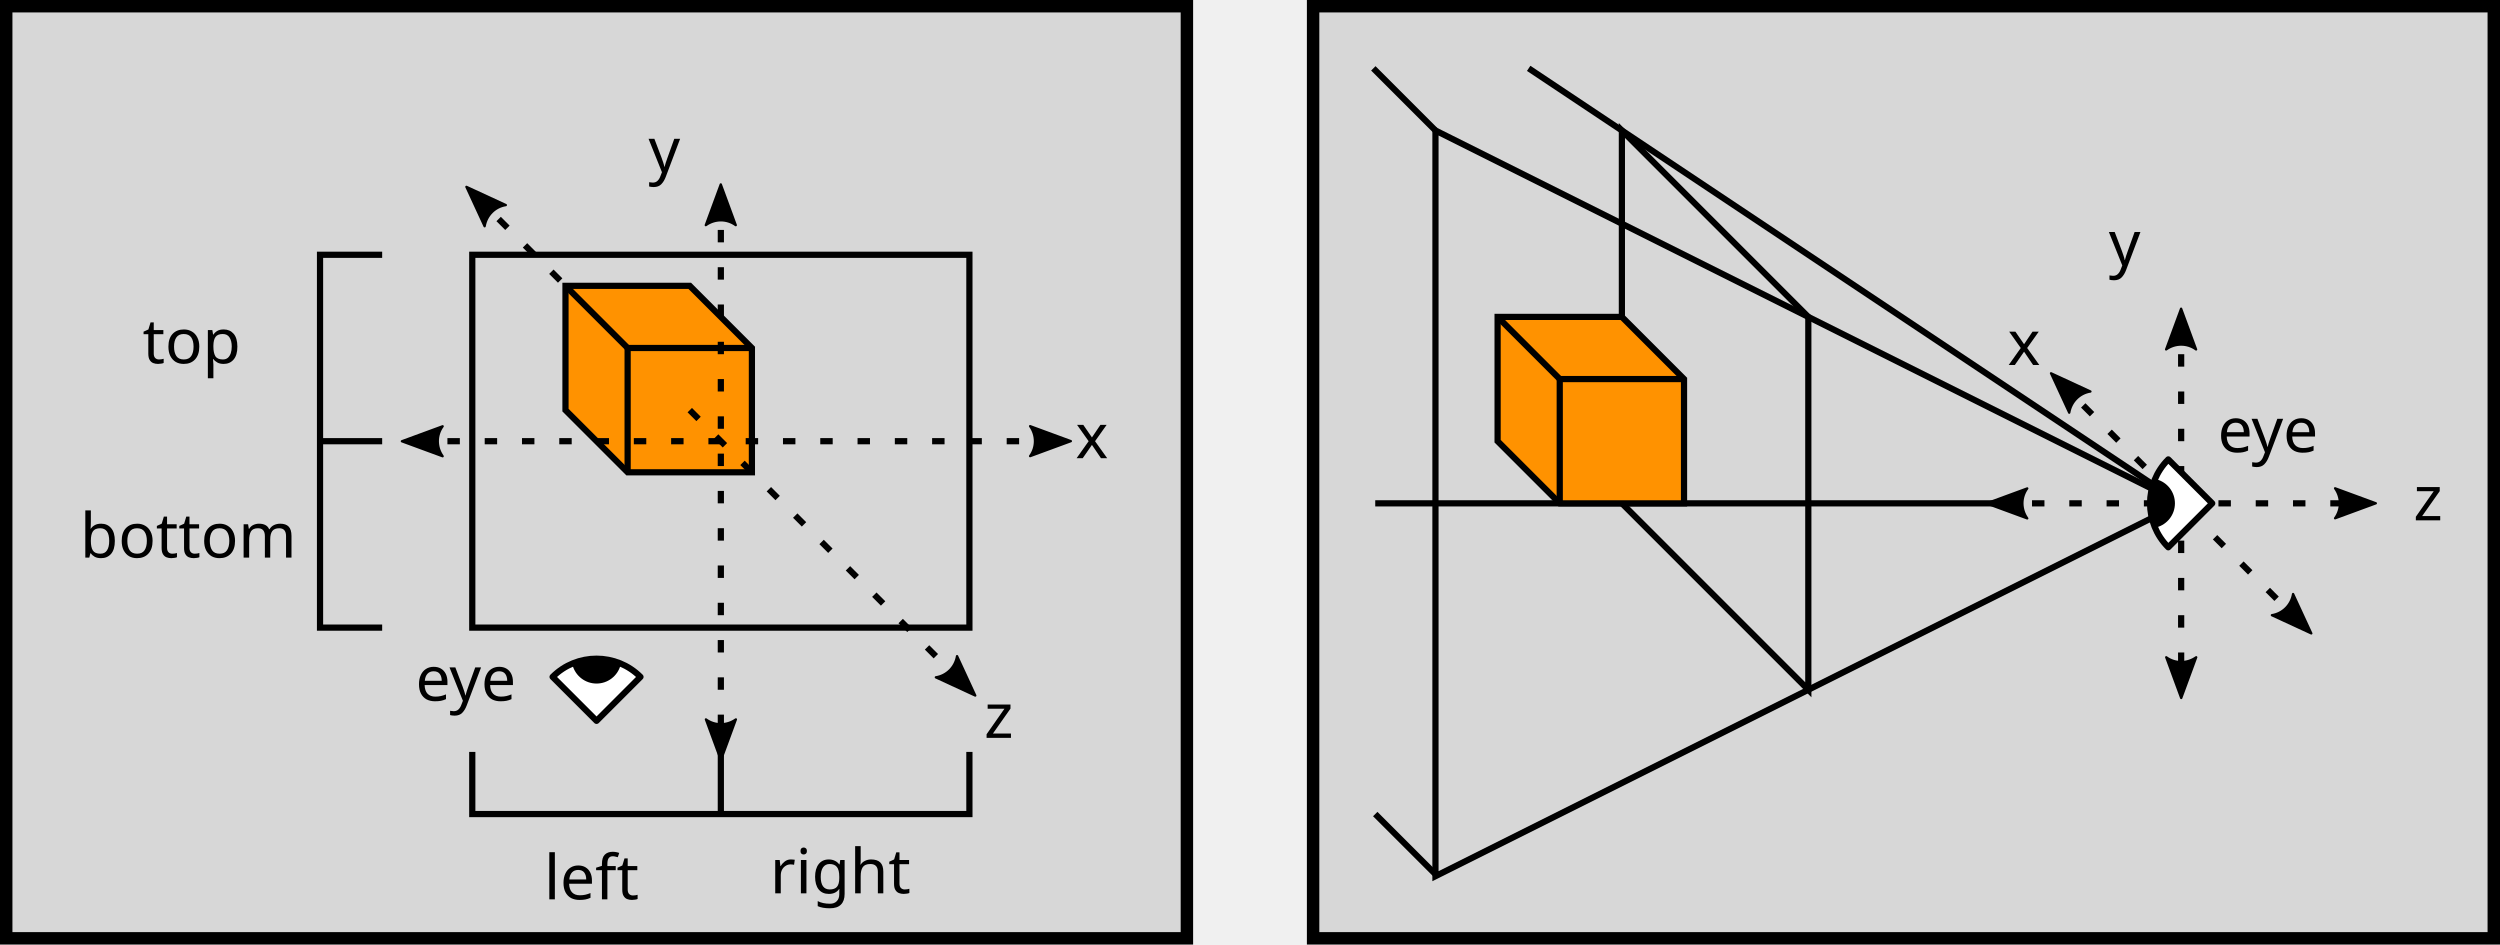
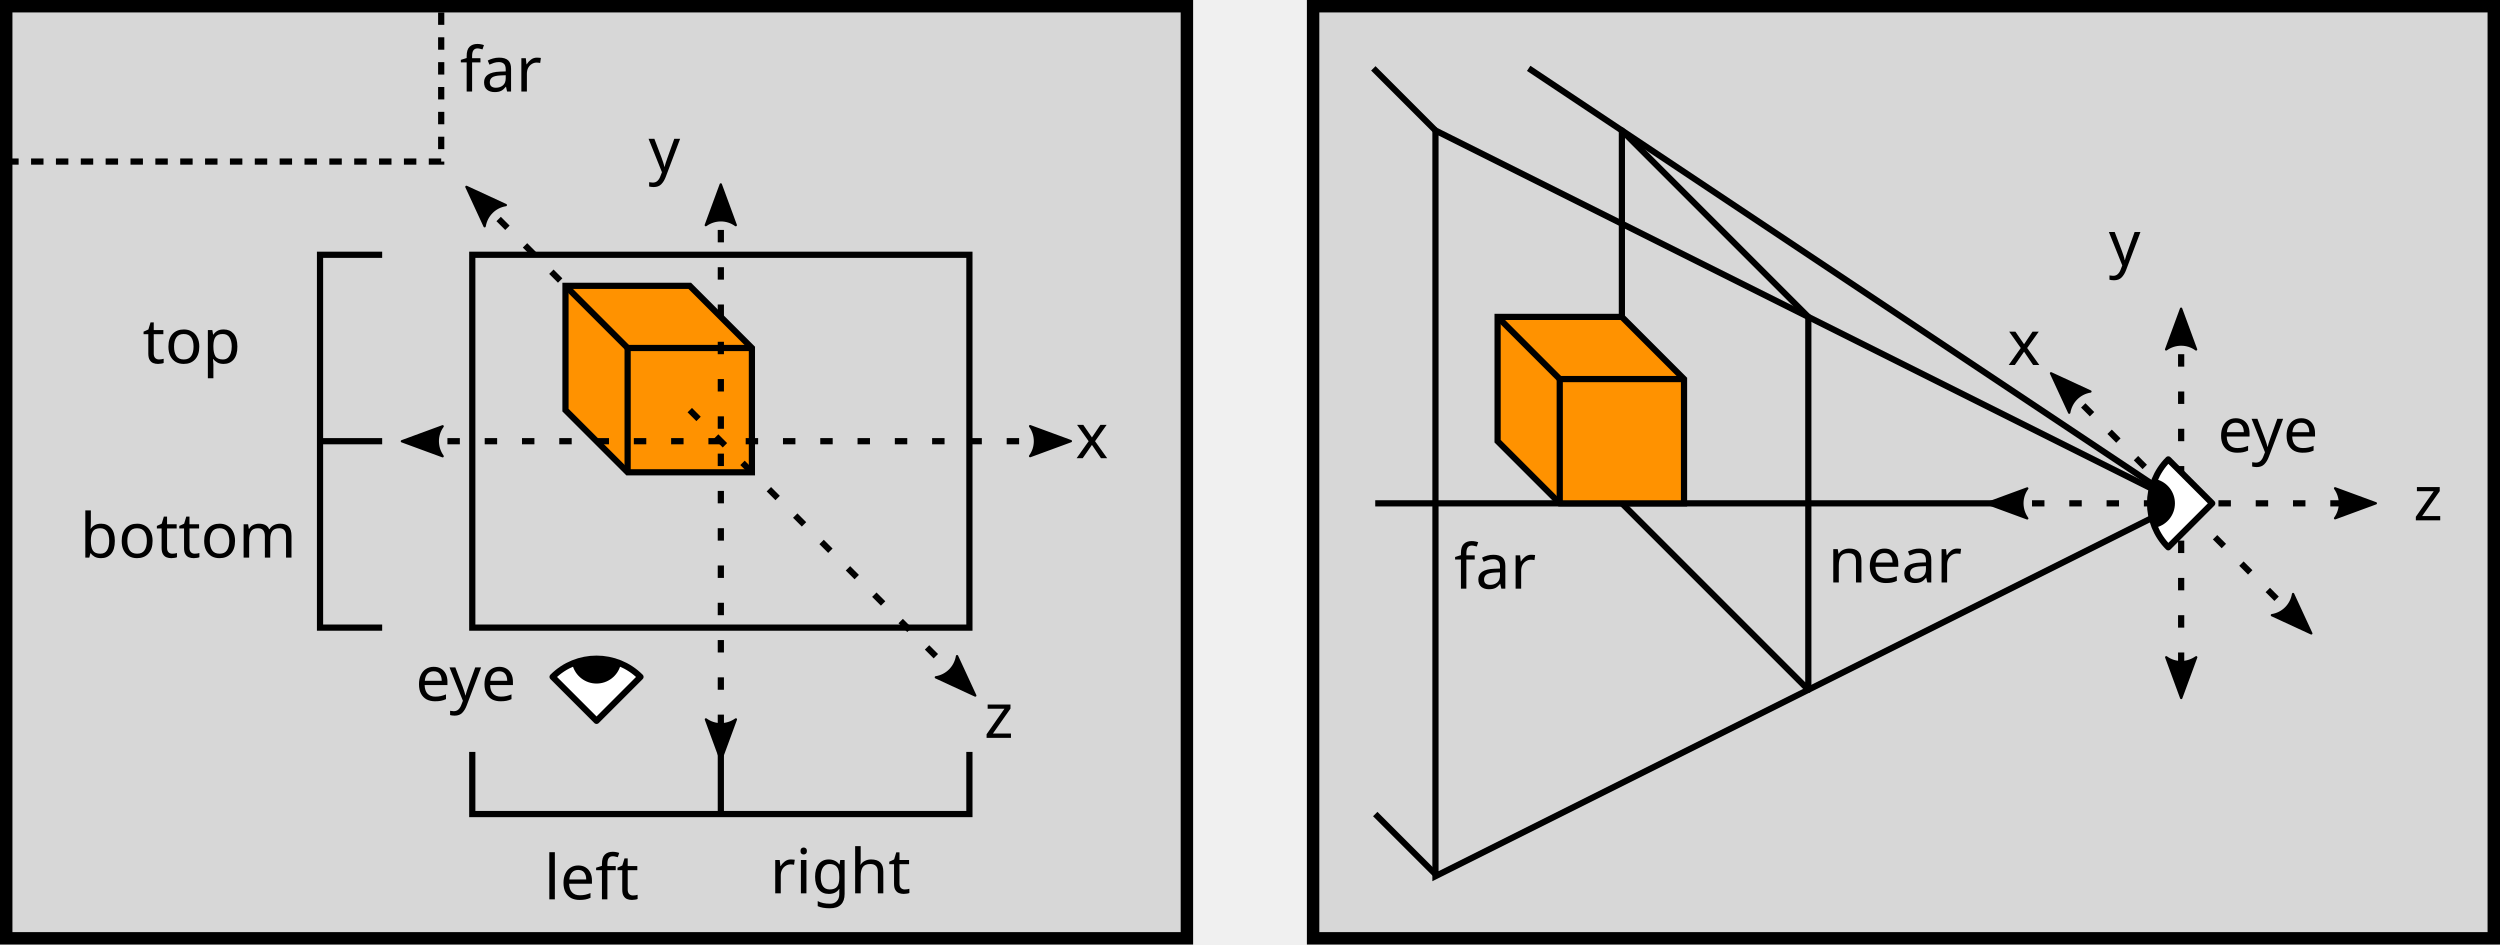
<svg xmlns="http://www.w3.org/2000/svg" xmlns:xlink="http://www.w3.org/1999/xlink" width="113.541mm" height="42.898mm" viewBox="0 0 402.309 152" id="svg2" version="1.1">
  <defs id="defs4">
    <marker orient="auto" refY="0" refX="0" id="marker14415" style="overflow:visible">
      <path id="path14417" style="fill:#000000;fill-opacity:1;fill-rule:evenodd;stroke:#000000;stroke-width:0.625;stroke-linejoin:round;stroke-opacity:1" d="M 8.719,4.034 -2.207,0.016 8.719,-4.002 c -1.745,2.372 -1.735,5.617 -6e-7,8.035 z" transform="scale(-0.6,-0.6)" />
    </marker>
    <marker orient="auto" refY="0" refX="0" id="marker14195" style="overflow:visible">
      <path id="path14197" style="fill:#000000;fill-opacity:1;fill-rule:evenodd;stroke:#000000;stroke-width:0.625;stroke-linejoin:round;stroke-opacity:1" d="M 8.719,4.034 -2.207,0.016 8.719,-4.002 c -1.745,2.372 -1.735,5.617 -6e-7,8.035 z" transform="scale(0.6,0.6)" />
    </marker>
    <marker style="overflow:visible" id="marker13981" refX="0" refY="0" orient="auto">
      <path transform="scale(-0.6,-0.6)" d="M 8.719,4.034 -2.207,0.016 8.719,-4.002 c -1.745,2.372 -1.735,5.617 -6e-7,8.035 z" style="fill:#000000;fill-opacity:1;fill-rule:evenodd;stroke:#000000;stroke-width:0.625;stroke-linejoin:round;stroke-opacity:1" id="path13983" />
    </marker>
    <marker style="overflow:visible" id="marker13773" refX="0" refY="0" orient="auto">
      <path transform="scale(0.6,0.6)" d="M 8.719,4.034 -2.207,0.016 8.719,-4.002 c -1.745,2.372 -1.735,5.617 -6e-7,8.035 z" style="fill:#000000;fill-opacity:1;fill-rule:evenodd;stroke:#000000;stroke-width:0.625;stroke-linejoin:round;stroke-opacity:1" id="path13775" />
    </marker>
    <marker orient="auto" refY="0" refX="0" id="marker12597" style="overflow:visible">
      <path id="path12599" style="fill:#000000;fill-opacity:1;fill-rule:evenodd;stroke:#000000;stroke-width:0.625;stroke-linejoin:round;stroke-opacity:1" d="M 8.719,4.034 -2.207,0.016 8.719,-4.002 c -1.745,2.372 -1.735,5.617 -6e-7,8.035 z" transform="scale(-0.6,-0.6)" />
    </marker>
    <marker orient="auto" refY="0" refX="0" id="marker12401" style="overflow:visible">
      <path id="path12403" style="fill:#000000;fill-opacity:1;fill-rule:evenodd;stroke:#000000;stroke-width:0.625;stroke-linejoin:round;stroke-opacity:1" d="M 8.719,4.034 -2.207,0.016 8.719,-4.002 c -1.745,2.372 -1.735,5.617 -6e-7,8.035 z" transform="scale(0.6,0.6)" />
    </marker>
    <marker style="overflow:visible" id="marker11026" refX="0" refY="0" orient="auto">
      <path transform="scale(-0.6,-0.6)" d="M 8.719,4.034 -2.207,0.016 8.719,-4.002 c -1.745,2.372 -1.735,5.617 -6e-7,8.035 z" style="fill:#000000;fill-opacity:1;fill-rule:evenodd;stroke:#000000;stroke-width:0.625;stroke-linejoin:round;stroke-opacity:1" id="path11028" />
    </marker>
    <marker style="overflow:visible" id="marker10824" refX="0" refY="0" orient="auto">
      <path transform="scale(-0.6,-0.6)" d="M 8.719,4.034 -2.207,0.016 8.719,-4.002 c -1.745,2.372 -1.735,5.617 -6e-7,8.035 z" style="fill:#000000;fill-opacity:1;fill-rule:evenodd;stroke:#000000;stroke-width:0.625;stroke-linejoin:round;stroke-opacity:1" id="path10826" />
    </marker>
    <marker style="overflow:visible" id="marker10814" refX="0" refY="0" orient="auto">
      <path transform="scale(-0.6,-0.6)" d="M 8.719,4.034 -2.207,0.016 8.719,-4.002 c -1.745,2.372 -1.735,5.617 -6e-7,8.035 z" style="fill:#000000;fill-opacity:1;fill-rule:evenodd;stroke:#000000;stroke-width:0.625;stroke-linejoin:round;stroke-opacity:1" id="path10816" />
    </marker>
    <marker orient="auto" refY="0" refX="0" id="Arrow2Mend" style="overflow:visible">
      <path id="path4173" style="fill:#000000;fill-opacity:1;fill-rule:evenodd;stroke:#000000;stroke-width:0.625;stroke-linejoin:round;stroke-opacity:1" d="M 8.719,4.034 -2.207,0.016 8.719,-4.002 c -1.745,2.372 -1.735,5.617 -6e-7,8.035 z" transform="scale(-0.6,-0.6)" />
    </marker>
    <marker style="overflow:visible" id="marker10418" refX="0" refY="0" orient="auto">
      <path transform="scale(0.6,0.6)" d="M 8.719,4.034 -2.207,0.016 8.719,-4.002 c -1.745,2.372 -1.735,5.617 -6e-7,8.035 z" style="fill:#000000;fill-opacity:1;fill-rule:evenodd;stroke:#000000;stroke-width:0.625;stroke-linejoin:round;stroke-opacity:1" id="path10420" />
    </marker>
    <marker style="overflow:visible" id="marker10240" refX="0" refY="0" orient="auto">
      <path transform="scale(0.6,0.6)" d="M 8.719,4.034 -2.207,0.016 8.719,-4.002 c -1.745,2.372 -1.735,5.617 -6e-7,8.035 z" style="fill:#000000;fill-opacity:1;fill-rule:evenodd;stroke:#000000;stroke-width:0.625;stroke-linejoin:round;stroke-opacity:1" id="path10242" />
    </marker>
    <marker style="overflow:visible" id="marker10230" refX="0" refY="0" orient="auto">
      <path transform="scale(0.6,0.6)" d="M 8.719,4.034 -2.207,0.016 8.719,-4.002 c -1.745,2.372 -1.735,5.617 -6e-7,8.035 z" style="fill:#000000;fill-opacity:1;fill-rule:evenodd;stroke:#000000;stroke-width:0.625;stroke-linejoin:round;stroke-opacity:1" id="path10232" />
    </marker>
    <marker orient="auto" refY="0" refX="0" id="Arrow2Mstart" style="overflow:visible">
      <path id="path4170" style="fill:#000000;fill-opacity:1;fill-rule:evenodd;stroke:#000000;stroke-width:0.625;stroke-linejoin:round;stroke-opacity:1" d="M 8.719,4.034 -2.207,0.016 8.719,-4.002 c -1.745,2.372 -1.735,5.617 -6e-7,8.035 z" transform="scale(0.6,0.6)" />
    </marker>
    <marker style="overflow:visible" id="marker9870" refX="0" refY="0" orient="auto">
      <path transform="matrix(1.1,0,0,1.1,1.1,0)" d="M 8.719,4.034 -2.207,0.016 8.719,-4.002 c -1.745,2.372 -1.735,5.617 -6e-7,8.035 z" style="fill:#000000;fill-opacity:1;fill-rule:evenodd;stroke:#000000;stroke-width:0.625;stroke-linejoin:round;stroke-opacity:1" id="path9872" />
    </marker>
    <marker style="overflow:visible" id="marker9710" refX="0" refY="0" orient="auto">
      <path transform="matrix(1.1,0,0,1.1,1.1,0)" d="M 8.719,4.034 -2.207,0.016 8.719,-4.002 c -1.745,2.372 -1.735,5.617 -6e-7,8.035 z" style="fill:#000000;fill-opacity:1;fill-rule:evenodd;stroke:#000000;stroke-width:0.625;stroke-linejoin:round;stroke-opacity:1" id="path9712" />
    </marker>
    <marker style="overflow:visible" id="marker9556" refX="0" refY="0" orient="auto">
      <path transform="matrix(1.1,0,0,1.1,1.1,0)" d="M 8.719,4.034 -2.207,0.016 8.719,-4.002 c -1.745,2.372 -1.735,5.617 -6e-7,8.035 z" style="fill:#000000;fill-opacity:1;fill-rule:evenodd;stroke:#000000;stroke-width:0.625;stroke-linejoin:round;stroke-opacity:1" id="path9558" />
    </marker>
    <marker orient="auto" refY="0" refX="0" id="marker9240" style="overflow:visible">
      <path id="path9242" d="M 0,0 5,-5 -12.5,0 5,5 0,0 Z" style="fill:#000000;fill-opacity:1;fill-rule:evenodd;stroke:#000000;stroke-width:1pt;stroke-opacity:1" transform="matrix(-0.8,0,0,-0.8,-10,0)" />
    </marker>
    <marker orient="auto" refY="0" refX="0" id="marker9086" style="overflow:visible">
      <path id="path9088" d="M 0,0 5,-5 -12.5,0 5,5 0,0 Z" style="fill:#000000;fill-opacity:1;fill-rule:evenodd;stroke:#000000;stroke-width:1pt;stroke-opacity:1" transform="matrix(-0.8,0,0,-0.8,-10,0)" />
    </marker>
    <marker orient="auto" refY="0" refX="0" id="marker8944" style="overflow:visible">
      <path id="path8946" d="M 0,0 5,-5 -12.5,0 5,5 0,0 Z" style="fill:#000000;fill-opacity:1;fill-rule:evenodd;stroke:#000000;stroke-width:1pt;stroke-opacity:1" transform="matrix(-0.8,0,0,-0.8,-10,0)" />
    </marker>
    <marker orient="auto" refY="0" refX="0" id="marker8784" style="overflow:visible">
      <path id="path8786" style="fill:#000000;fill-opacity:1;fill-rule:evenodd;stroke:#000000;stroke-width:0.625;stroke-linejoin:round;stroke-opacity:1" d="M 8.719,4.034 -2.207,0.016 8.719,-4.002 c -1.745,2.372 -1.735,5.617 -6e-7,8.035 z" transform="matrix(-1.1,0,0,-1.1,-1.1,0)" />
    </marker>
    <marker orient="auto" refY="0" refX="0" id="marker8648" style="overflow:visible">
      <path id="path8650" style="fill:#000000;fill-opacity:1;fill-rule:evenodd;stroke:#000000;stroke-width:0.625;stroke-linejoin:round;stroke-opacity:1" d="M 8.719,4.034 -2.207,0.016 8.719,-4.002 c -1.745,2.372 -1.735,5.617 -6e-7,8.035 z" transform="matrix(-1.1,0,0,-1.1,-1.1,0)" />
    </marker>
    <marker orient="auto" refY="0" refX="0" id="marker8524" style="overflow:visible">
      <path id="path8526" style="fill:#000000;fill-opacity:1;fill-rule:evenodd;stroke:#000000;stroke-width:0.625;stroke-linejoin:round;stroke-opacity:1" d="M 8.719,4.034 -2.207,0.016 8.719,-4.002 c -1.745,2.372 -1.735,5.617 -6e-7,8.035 z" transform="matrix(-1.1,0,0,-1.1,-1.1,0)" />
    </marker>
    <marker orient="auto" refY="0" refX="0" id="marker8406" style="overflow:visible">
      <path id="path8408" style="fill:#000000;fill-opacity:1;fill-rule:evenodd;stroke:#000000;stroke-width:0.625;stroke-linejoin:round;stroke-opacity:1" d="M 8.719,4.034 -2.207,0.016 8.719,-4.002 c -1.745,2.372 -1.735,5.617 -6e-7,8.035 z" transform="matrix(-1.1,0,0,-1.1,-1.1,0)" />
    </marker>
    <marker orient="auto" refY="0" refX="0" id="marker8170" style="overflow:visible">
      <path id="path8172" style="fill:#000000;fill-opacity:1;fill-rule:evenodd;stroke:#000000;stroke-width:0.625;stroke-linejoin:round;stroke-opacity:1" d="M 8.719,4.034 -2.207,0.016 8.719,-4.002 c -1.745,2.372 -1.735,5.617 -6e-7,8.035 z" transform="matrix(1.1,0,0,1.1,1.1,0)" />
    </marker>
    <marker orient="auto" refY="0" refX="0" id="marker8070" style="overflow:visible">
      <path id="path8072" style="fill:#000000;fill-opacity:1;fill-rule:evenodd;stroke:#000000;stroke-width:0.625;stroke-linejoin:round;stroke-opacity:1" d="M 8.719,4.034 -2.207,0.016 8.719,-4.002 c -1.745,2.372 -1.735,5.617 -6e-7,8.035 z" transform="matrix(1.1,0,0,1.1,1.1,0)" />
    </marker>
    <marker style="overflow:visible" id="marker7876" refX="0" refY="0" orient="auto">
      <path transform="matrix(1.1,0,0,1.1,1.1,0)" d="M 8.719,4.034 -2.207,0.016 8.719,-4.002 c -1.745,2.372 -1.735,5.617 -6e-7,8.035 z" style="fill:#000000;fill-opacity:1;fill-rule:evenodd;stroke:#000000;stroke-width:0.625;stroke-linejoin:round;stroke-opacity:1" id="path7878" />
    </marker>
    <marker style="overflow:visible" id="marker7794" refX="0" refY="0" orient="auto">
      <path transform="matrix(1.1,0,0,1.1,1.1,0)" d="M 8.719,4.034 -2.207,0.016 8.719,-4.002 c -1.745,2.372 -1.735,5.617 -6e-7,8.035 z" style="fill:#000000;fill-opacity:1;fill-rule:evenodd;stroke:#000000;stroke-width:0.625;stroke-linejoin:round;stroke-opacity:1" id="path7796" />
    </marker>
    <marker style="overflow:visible" id="marker7718" refX="0" refY="0" orient="auto">
      <path transform="matrix(1.1,0,0,1.1,1.1,0)" d="M 8.719,4.034 -2.207,0.016 8.719,-4.002 c -1.745,2.372 -1.735,5.617 -6e-7,8.035 z" style="fill:#000000;fill-opacity:1;fill-rule:evenodd;stroke:#000000;stroke-width:0.625;stroke-linejoin:round;stroke-opacity:1" id="path7720" />
    </marker>
    <marker style="overflow:visible" id="marker7401" refX="0" refY="0" orient="auto">
      <path transform="matrix(-1.1,0,0,-1.1,-1.1,0)" d="M 8.719,4.034 -2.207,0.016 8.719,-4.002 c -1.745,2.372 -1.735,5.617 -6e-7,8.035 z" style="fill:#000000;fill-opacity:1;fill-rule:evenodd;stroke:#000000;stroke-width:0.625;stroke-linejoin:round;stroke-opacity:1" id="path7403" />
    </marker>
    <marker style="overflow:visible" id="marker7041" refX="0" refY="0" orient="auto">
      <path transform="matrix(-1.1,0,0,-1.1,-1.1,0)" d="M 8.719,4.034 -2.207,0.016 8.719,-4.002 c -1.745,2.372 -1.735,5.617 -6e-7,8.035 z" style="fill:#000000;fill-opacity:1;fill-rule:evenodd;stroke:#000000;stroke-width:0.625;stroke-linejoin:round;stroke-opacity:1" id="path7043" />
    </marker>
    <marker style="overflow:visible" id="marker6989" refX="0" refY="0" orient="auto">
      <path transform="matrix(-1.1,0,0,-1.1,-1.1,0)" d="M 8.719,4.034 -2.207,0.016 8.719,-4.002 c -1.745,2.372 -1.735,5.617 -6e-7,8.035 z" style="fill:#000000;fill-opacity:1;fill-rule:evenodd;stroke:#000000;stroke-width:0.625;stroke-linejoin:round;stroke-opacity:1" id="path6991" />
    </marker>
    <marker style="overflow:visible" id="marker4422" refX="0" refY="0" orient="auto">
      <path transform="matrix(0.8,0,0,0.8,10,0)" style="fill:#000000;fill-opacity:1;fill-rule:evenodd;stroke:#000000;stroke-width:1pt;stroke-opacity:1" d="M 0,0 5,-5 -12.5,0 5,5 0,0 Z" id="path4424" />
    </marker>
  </defs>
  <g id="layer1" transform="translate(-19,-881.3622)">
-     <text xml:space="preserve" style="font-style:normal;font-weight:normal;font-size:20px;line-height:125%;font-family:sans-serif;letter-spacing:0px;word-spacing:0px;fill:#000000;fill-opacity:1;stroke:none;stroke-width:1px;stroke-linecap:butt;stroke-linejoin:miter;stroke-opacity:1" x="160" y="112.362" id="text7698">
-       <tspan id="tspan7700" x="160" y="112.362" />
-     </text>
    <g id="g25188">
      <rect y="882.362" x="20" height="150" width="190" id="rect6935" style="fill:#d7d7d7;stroke:#000000;stroke-width:2;stroke-linecap:butt;stroke-miterlimit:4;stroke-dasharray:none;stroke-opacity:1;fill-opacity:1" />
+       <path style="fill:none;fill-rule:evenodd;stroke:#000000;stroke-width:1;stroke-linecap:butt;stroke-linejoin:miter;stroke-miterlimit:4;stroke-dasharray:2, 2;stroke-dashoffset:0;stroke-opacity:1" d="m 20,907.362 70,0 0,-25" id="path4796" />
      <g id="g26021" transform="translate(35,0)">
        <path id="path25157" d="m 105,957.362 0,-20 -10,-10 -20,0 0,20 10,10 z" style="fill:#ff9200;fill-opacity:1;fill-rule:evenodd;stroke:#000000;stroke-width:1px;stroke-linecap:butt;stroke-linejoin:miter;stroke-opacity:1" />
        <path id="path25159" d="m 85,957.362 0,-20 20,0" style="fill:none;fill-rule:evenodd;stroke:#000000;stroke-width:1px;stroke-linecap:butt;stroke-linejoin:miter;stroke-opacity:1" />
        <path id="path25161" d="m 75,927.362 10,10" style="fill:none;fill-rule:evenodd;stroke:#000000;stroke-width:1px;stroke-linecap:butt;stroke-linejoin:miter;stroke-opacity:1" />
      </g>
      <path id="path7651" d="m 95,922.362 0,60 80,0 0,-60 z" style="fill:none;fill-rule:evenodd;stroke:#000000;stroke-width:1px;stroke-linecap:butt;stroke-linejoin:miter;stroke-opacity:1" />
      <path id="path7686" d="m 85,952.362 105,0" style="fill:none;fill-rule:evenodd;stroke:#000000;stroke-width:1;stroke-linecap:butt;stroke-linejoin:miter;stroke-miterlimit:4;stroke-dasharray:2, 4;stroke-dashoffset:0;stroke-opacity:1;marker-start:url(#marker10230);marker-end:url(#marker10814)" />
      <path id="path7688" d="m 135,912.362 0,90" style="fill:none;fill-rule:evenodd;stroke:#000000;stroke-width:1;stroke-linecap:butt;stroke-linejoin:miter;stroke-miterlimit:4;stroke-dasharray:2, 4;stroke-dashoffset:0;stroke-opacity:1;marker-start:url(#Arrow2Mstart);marker-end:url(#Arrow2Mend)" />
      <path style="fill:none;fill-rule:evenodd;stroke:#000000;stroke-width:1;stroke-linecap:butt;stroke-linejoin:miter;stroke-miterlimit:4;stroke-dasharray:2, 4;stroke-dashoffset:0;stroke-opacity:1;marker-start:url(#marker10418);marker-end:url(#marker11026)" d="m 95,912.362 15,15 m 20,20 45,45" id="path7710" />
      <path id="path11396" d="m 95,1002.362 0,10 80,0 0,-10" style="fill:none;fill-rule:evenodd;stroke:#000000;stroke-width:1px;stroke-linecap:butt;stroke-linejoin:miter;stroke-opacity:1" />
      <path id="path11398" d="m 80.5,922.362 -10,0 0,60 10,0" style="fill:none;fill-rule:evenodd;stroke:#000000;stroke-width:1px;stroke-linecap:butt;stroke-linejoin:miter;stroke-opacity:1" />
      <text id="text11400" y="1025.121" x="142.91" style="font-style:normal;font-weight:normal;font-size:10px;line-height:125%;font-family:sans-serif;letter-spacing:0px;word-spacing:0px;fill:#000000;fill-opacity:1;stroke:none;stroke-width:1px;stroke-linecap:butt;stroke-linejoin:miter;stroke-opacity:1" xml:space="preserve">
        <tspan y="1025.121" x="142.91" id="tspan11402">right</tspan>
      </text>
      <text id="text11404" y="939.833" x="41.946" style="font-style:normal;font-weight:normal;font-size:10px;line-height:125%;font-family:sans-serif;letter-spacing:0px;word-spacing:0px;fill:#000000;fill-opacity:1;stroke:none;stroke-width:1px;stroke-linecap:butt;stroke-linejoin:miter;stroke-opacity:1" xml:space="preserve">
        <tspan y="939.833" x="41.946" id="tspan27512">top</tspan>
      </text>
      <text id="text11430" y="955.097" x="192.061" style="font-style:normal;font-weight:normal;font-size:10px;line-height:125%;font-family:sans-serif;letter-spacing:0px;word-spacing:0px;fill:#000000;fill-opacity:1;stroke:none;stroke-width:1px;stroke-linecap:butt;stroke-linejoin:miter;stroke-opacity:1" xml:space="preserve">
        <tspan id="tspan11434" y="955.097" x="192.061">x</tspan>
      </text>
      <text id="text11438" y="1000.097" x="177.375" style="font-style:normal;font-weight:normal;font-size:10px;line-height:125%;font-family:sans-serif;letter-spacing:0px;word-spacing:0px;fill:#000000;fill-opacity:1;stroke:none;stroke-width:1px;stroke-linecap:butt;stroke-linejoin:miter;stroke-opacity:1" xml:space="preserve">
        <tspan y="1000.097" x="177.375" id="tspan11440">z</tspan>
      </text>
      <text id="text11442" y="909.057" x="135" style="font-style:normal;font-weight:normal;font-size:10px;line-height:125%;font-family:sans-serif;text-align:center;letter-spacing:0px;word-spacing:0px;text-anchor:middle;fill:#000000;fill-opacity:1;stroke:none;stroke-width:1px;stroke-linecap:butt;stroke-linejoin:miter;stroke-opacity:1" xml:space="preserve">
        <tspan y="909.057" x="135" id="tspan11444">y</tspan>
      </text>
      <text id="text26051-0" y="994.122" x="85.879" style="font-style:normal;font-weight:normal;font-size:10px;line-height:125%;font-family:sans-serif;text-align:start;letter-spacing:0px;word-spacing:0px;text-anchor:start;fill:#000000;fill-opacity:1;stroke:none;stroke-width:1px;stroke-linecap:butt;stroke-linejoin:miter;stroke-opacity:1" xml:space="preserve">
        <tspan y="994.122" x="85.879" id="tspan26053-1">eye</tspan>
      </text>
      <g id="g26266" transform="matrix(0,1,-1,0,1107.359,912.3654)">
        <g id="g26147" transform="translate(-3.003124,-7.1566176e-6)">
          <path transform="matrix(0,-1,1,0,0,0)" style="fill:#ffffff;fill-opacity:1;stroke:#000000;stroke-width:1;stroke-linecap:round;stroke-linejoin:round;stroke-miterlimit:4;stroke-dasharray:none;stroke-dashoffset:0;stroke-opacity:1" id="path26049-8" d="m -999.433,80.929 a 10,10 0 0 1 14.142,0 L -992.362,88 Z" />
          <path transform="matrix(0,-1,1,0,0,0)" style="fill:#000000;fill-opacity:1;stroke:none;stroke-width:1;stroke-linecap:round;stroke-linejoin:round;stroke-miterlimit:4;stroke-dasharray:none;stroke-dashoffset:0;stroke-opacity:1" id="path26100" d="m -988.498,79.035 a 4,4 0 0 1 -3.864,2.965 4,4 0 0 1 -3.864,-2.965 L -992.362,78 Z" />
        </g>
      </g>
      <path style="fill:none;fill-rule:evenodd;stroke:#000000;stroke-width:1px;stroke-linecap:butt;stroke-linejoin:miter;stroke-opacity:1" d="m 135,1012.362 0,-10" id="path26496" />
      <path style="fill:none;fill-rule:evenodd;stroke:#000000;stroke-width:1px;stroke-linecap:butt;stroke-linejoin:miter;stroke-opacity:1" d="m 70.5,952.362 10,0" id="path26498" />
      <text xml:space="preserve" style="font-style:normal;font-weight:normal;font-size:10px;line-height:125%;font-family:sans-serif;letter-spacing:0px;word-spacing:0px;fill:#000000;fill-opacity:1;stroke:none;stroke-width:1px;stroke-linecap:butt;stroke-linejoin:miter;stroke-opacity:1" x="31.887" y="971.09" id="text27508">
        <tspan id="tspan27510" x="31.887" y="971.09">bottom</tspan>
      </text>
      <text xml:space="preserve" style="font-style:normal;font-weight:normal;font-size:10px;line-height:125%;font-family:sans-serif;letter-spacing:0px;word-spacing:0px;fill:#000000;fill-opacity:1;stroke:none;stroke-width:1px;stroke-linecap:butt;stroke-linejoin:miter;stroke-opacity:1" x="106.555" y="1026.09" id="text27516">
        <tspan id="tspan27518" x="106.555" y="1026.09">left</tspan>
      </text>
+       <text xml:space="preserve" style="font-style:normal;font-weight:normal;font-size:10px;line-height:125%;font-family:sans-serif;letter-spacing:0px;word-spacing:0px;fill:#000000;fill-opacity:1;stroke:none;stroke-width:1px;stroke-linecap:butt;stroke-linejoin:miter;stroke-opacity:1" x="93.005" y="896.09" id="text4798">
+         <tspan id="tspan4800" x="93.005" y="896.09">far</tspan>
+       </text>
    </g>
    <g id="g25167" transform="translate(210.309,170)">
      <rect style="fill:#d7d7d7;stroke:#000000;stroke-width:2;stroke-linecap:butt;stroke-miterlimit:4;stroke-dasharray:none;stroke-opacity:1;fill-opacity:1" id="rect11446" width="190" height="150" x="20" y="712.362" />
-       <path id="path11448" d="m 99.691,762.362 0,60 -30,-30 0,-60 z" style="fill:none;fill-rule:evenodd;stroke:#000000;stroke-width:1px;stroke-linecap:butt;stroke-linejoin:miter;stroke-opacity:1" />
+       <path id="path11448" d="m 99.691,762.362 0,60 -30,-30 0,-60 z" style="fill:none;fill-rule:evenodd;stroke:#000000;stroke-width:1px;stroke-linecap:butt;stroke-linejoin:round;stroke-opacity:1" />
      <path style="fill:none;fill-rule:evenodd;stroke:#000000;stroke-width:1;stroke-linecap:butt;stroke-linejoin:miter;stroke-miterlimit:4;stroke-dasharray:2, 4;stroke-dashoffset:0;stroke-opacity:1;marker-start:url(#marker12401);marker-end:url(#marker12597)" d="m 129.691,792.362 60,0" id="path12395" />
      <path style="fill:none;fill-rule:evenodd;stroke:#000000;stroke-width:1;stroke-linecap:butt;stroke-linejoin:miter;stroke-miterlimit:4;stroke-dasharray:2, 4;stroke-dashoffset:0;stroke-opacity:1;marker-start:url(#marker13773);marker-end:url(#marker13981)" d="m 159.691,762.362 0,60" id="path12397" />
      <path id="path12399" d="m 139.691,772.362 40,40" style="fill:none;fill-rule:evenodd;stroke:#000000;stroke-width:1;stroke-linecap:butt;stroke-linejoin:miter;stroke-miterlimit:4;stroke-dasharray:2, 4;stroke-dashoffset:0;stroke-opacity:1;marker-start:url(#marker14195);marker-end:url(#marker14415)" />
      <path id="path13771" d="m 159.691,792.362 -120,-60 0,120 z" style="fill:none;fill-rule:evenodd;stroke:#000000;stroke-width:1px;stroke-linecap:butt;stroke-linejoin:miter;stroke-opacity:1" />
      <path id="path24553" d="m 39.691,732.362 -10,-10" style="fill:none;fill-rule:evenodd;stroke:#000000;stroke-width:1px;stroke-linecap:butt;stroke-linejoin:miter;stroke-opacity:1" />
      <path id="path24555" d="m 159.691,792.362 -105,-70" style="fill:none;fill-rule:evenodd;stroke:#000000;stroke-width:1px;stroke-linecap:butt;stroke-linejoin:miter;stroke-opacity:1" />
      <text xml:space="preserve" style="font-style:normal;font-weight:normal;font-size:10px;line-height:125%;font-family:sans-serif;text-align:center;letter-spacing:0px;word-spacing:0px;text-anchor:middle;fill:#000000;fill-opacity:1;stroke:none;stroke-width:1px;stroke-linecap:butt;stroke-linejoin:miter;stroke-opacity:1" x="159.691" y="754.057" id="text24557">
        <tspan id="tspan24559" x="159.691" y="754.057">y</tspan>
      </text>
      <text xml:space="preserve" style="font-style:normal;font-weight:normal;font-size:10px;line-height:125%;font-family:sans-serif;letter-spacing:0px;word-spacing:0px;fill:#000000;fill-opacity:1;stroke:none;stroke-width:1px;stroke-linecap:butt;stroke-linejoin:miter;stroke-opacity:1" x="131.752" y="770.097" id="text24657">
        <tspan x="131.752" y="770.097" id="tspan24659">x</tspan>
      </text>
      <text xml:space="preserve" style="font-style:normal;font-weight:normal;font-size:10px;line-height:125%;font-family:sans-serif;letter-spacing:0px;word-spacing:0px;fill:#000000;fill-opacity:1;stroke:none;stroke-width:1px;stroke-linecap:butt;stroke-linejoin:miter;stroke-opacity:1" x="197.066" y="795.097" id="text24661">
        <tspan id="tspan24663" x="197.066" y="795.097">z</tspan>
      </text>
      <path id="path25163" d="m 40,852.362 -10,-10" style="fill:none;fill-rule:evenodd;stroke:#000000;stroke-width:1px;stroke-linecap:butt;stroke-linejoin:miter;stroke-opacity:1" />
      <path id="path25165" d="M 129.691,792.362 30,792.362" style="fill:none;fill-rule:evenodd;stroke:#000000;stroke-width:1px;stroke-linecap:butt;stroke-linejoin:miter;stroke-opacity:1" />
      <use x="0" y="0" xlink:href="#g26021" id="use26026" transform="translate(-60.30902,-165)" width="100%" height="100%" />
      <text id="text26051" y="784.122" x="165.57" style="font-style:normal;font-weight:normal;font-size:10px;line-height:125%;font-family:sans-serif;text-align:start;letter-spacing:0px;word-spacing:0px;text-anchor:start;fill:#000000;fill-opacity:1;stroke:none;stroke-width:1px;stroke-linecap:butt;stroke-linejoin:miter;stroke-opacity:1" xml:space="preserve">
        <tspan y="784.122" x="165.57" id="tspan26053">eye</tspan>
      </text>
      <use transform="translate(79.69254,-200)" x="0" y="0" xlink:href="#g26147" id="use26249" width="100%" height="100%" />
+       <text xml:space="preserve" style="font-style:normal;font-weight:normal;font-size:10px;line-height:125%;font-family:sans-serif;text-align:start;letter-spacing:0px;word-spacing:0px;text-anchor:start;fill:#000000;fill-opacity:1;stroke:none;stroke-width:1px;stroke-linecap:butt;stroke-linejoin:miter;stroke-opacity:1" x="42.696" y="806.09" id="text4802">
+         <tspan id="tspan4804" x="42.696" y="806.09">far</tspan>
+       </text>
+       <text id="text4806" y="805.092" x="102.865" style="font-style:normal;font-weight:normal;font-size:10px;line-height:125%;font-family:sans-serif;text-align:start;letter-spacing:0px;word-spacing:0px;text-anchor:start;fill:#000000;fill-opacity:1;stroke:none;stroke-width:1px;stroke-linecap:butt;stroke-linejoin:miter;stroke-opacity:1" xml:space="preserve">
+         <tspan y="805.092" x="102.865" id="tspan4808">near</tspan>
+       </text>
    </g>
  </g>
</svg>
